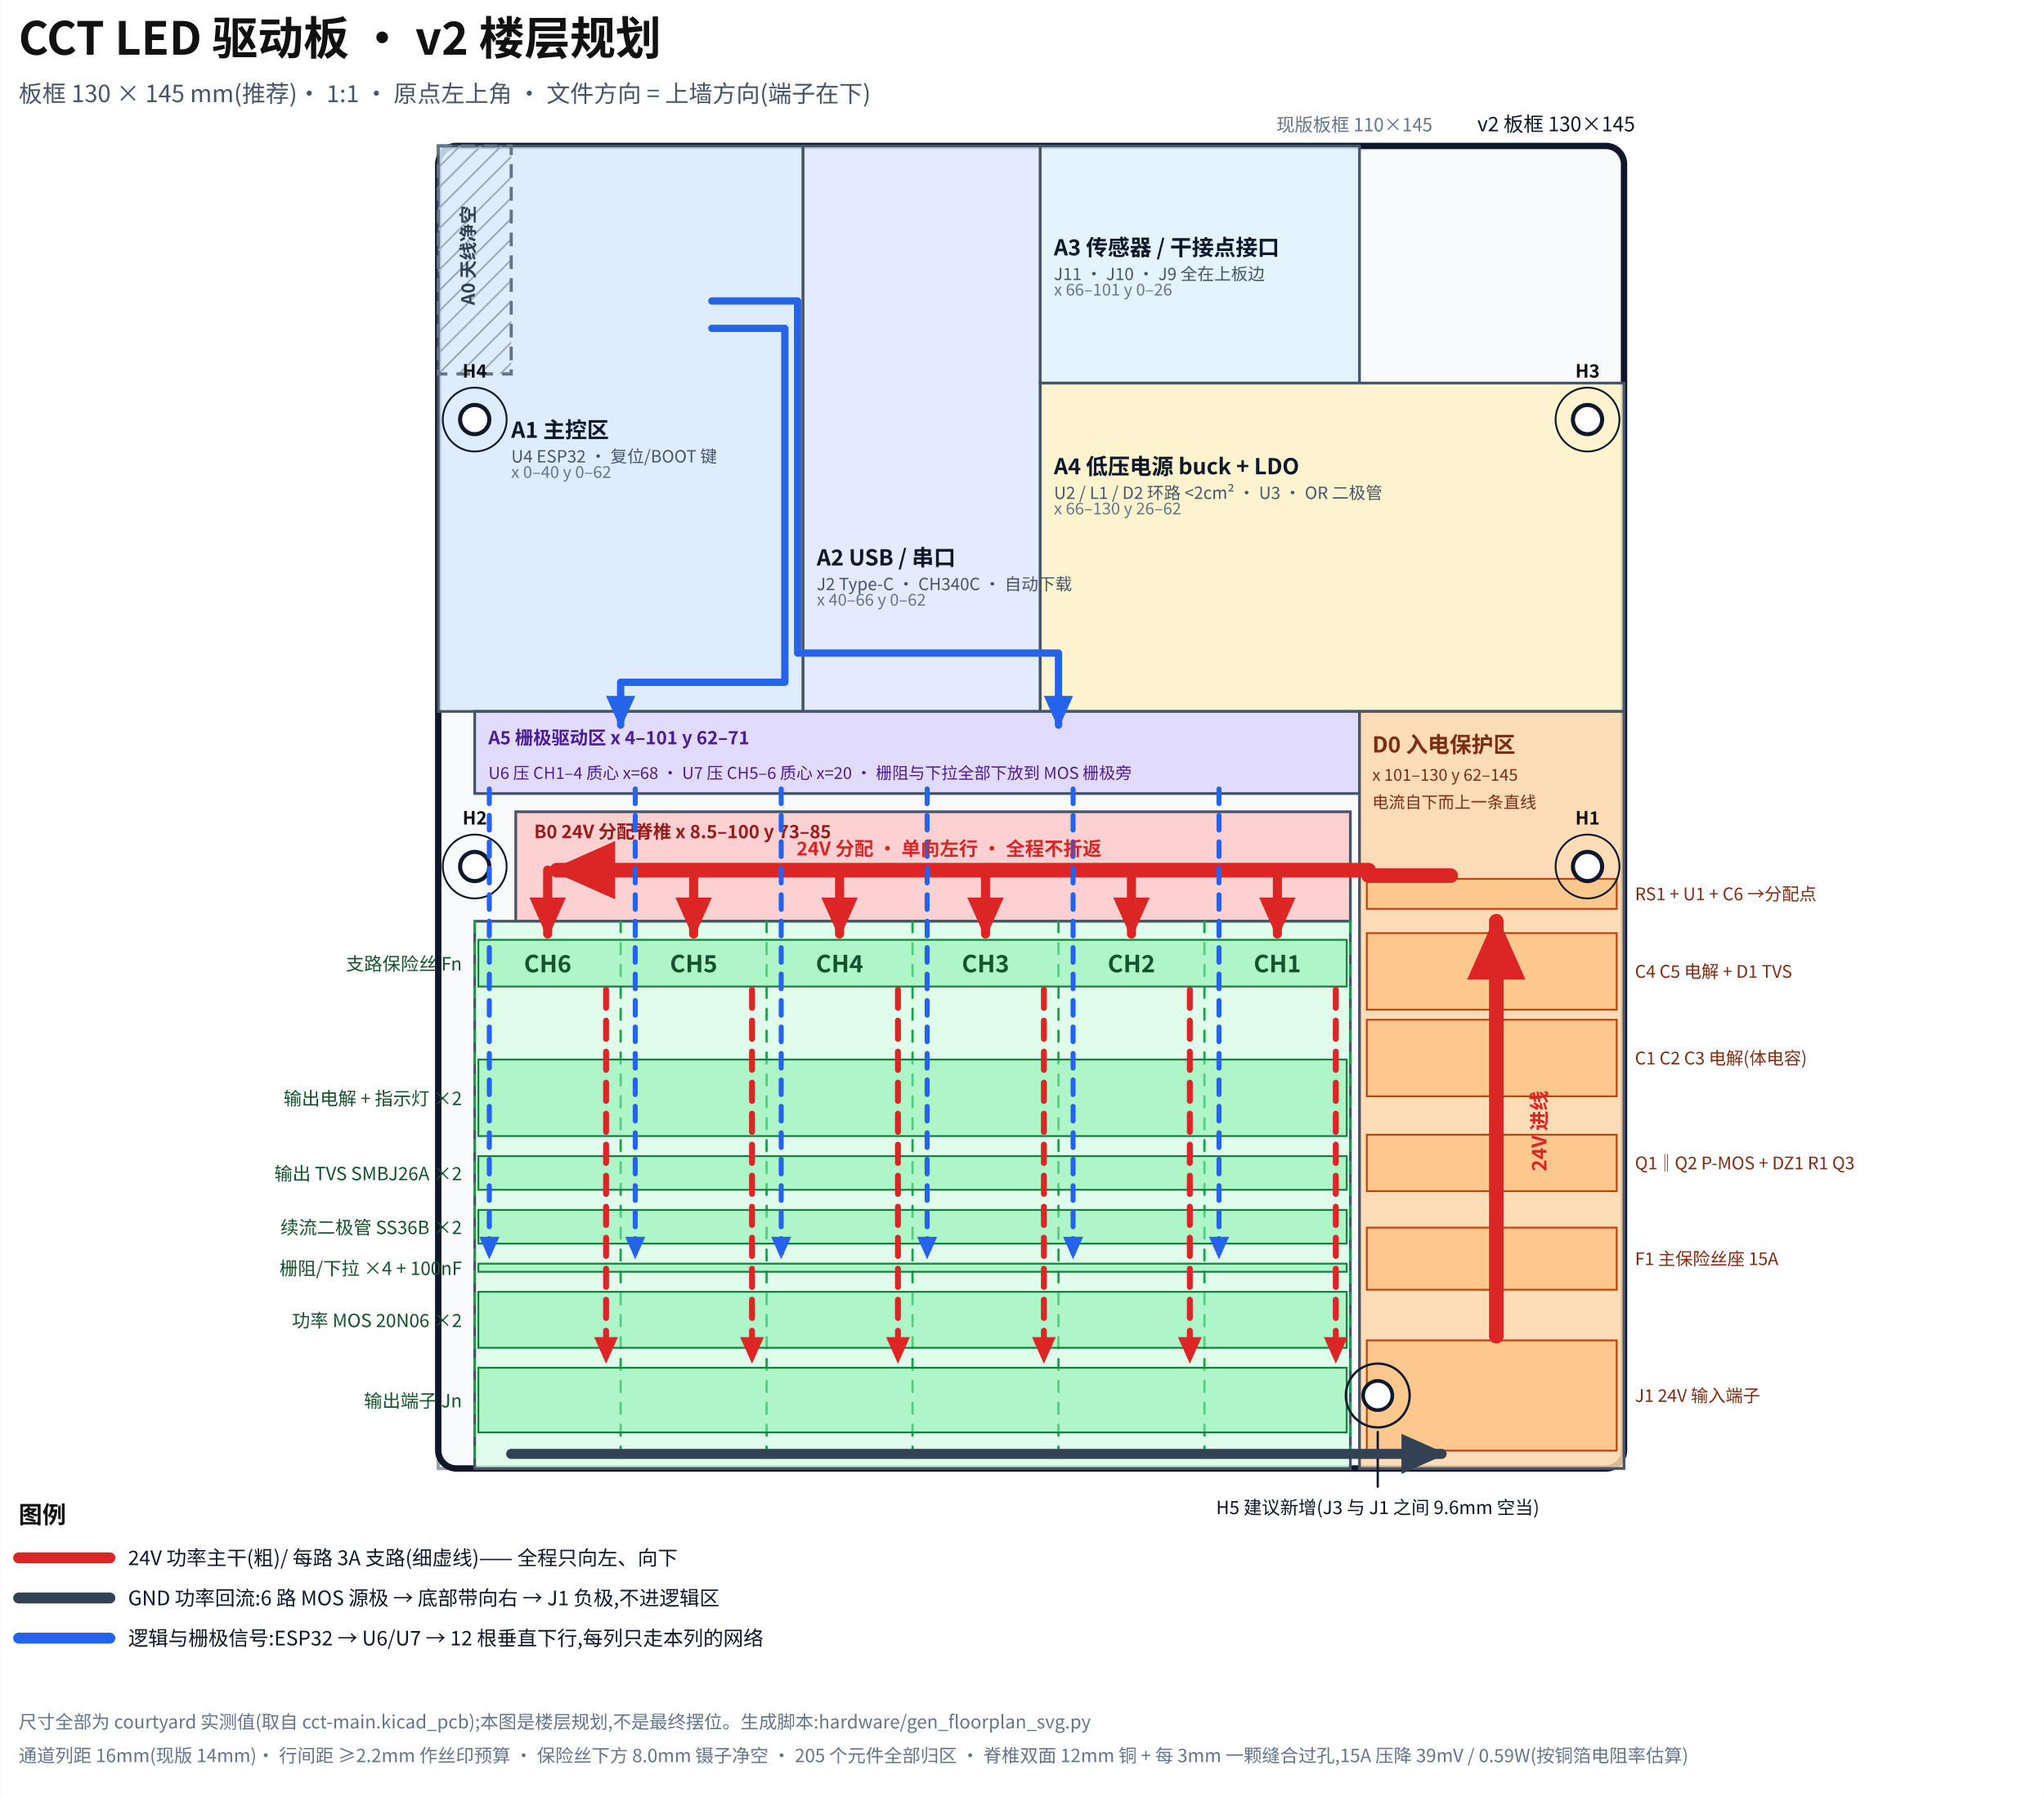
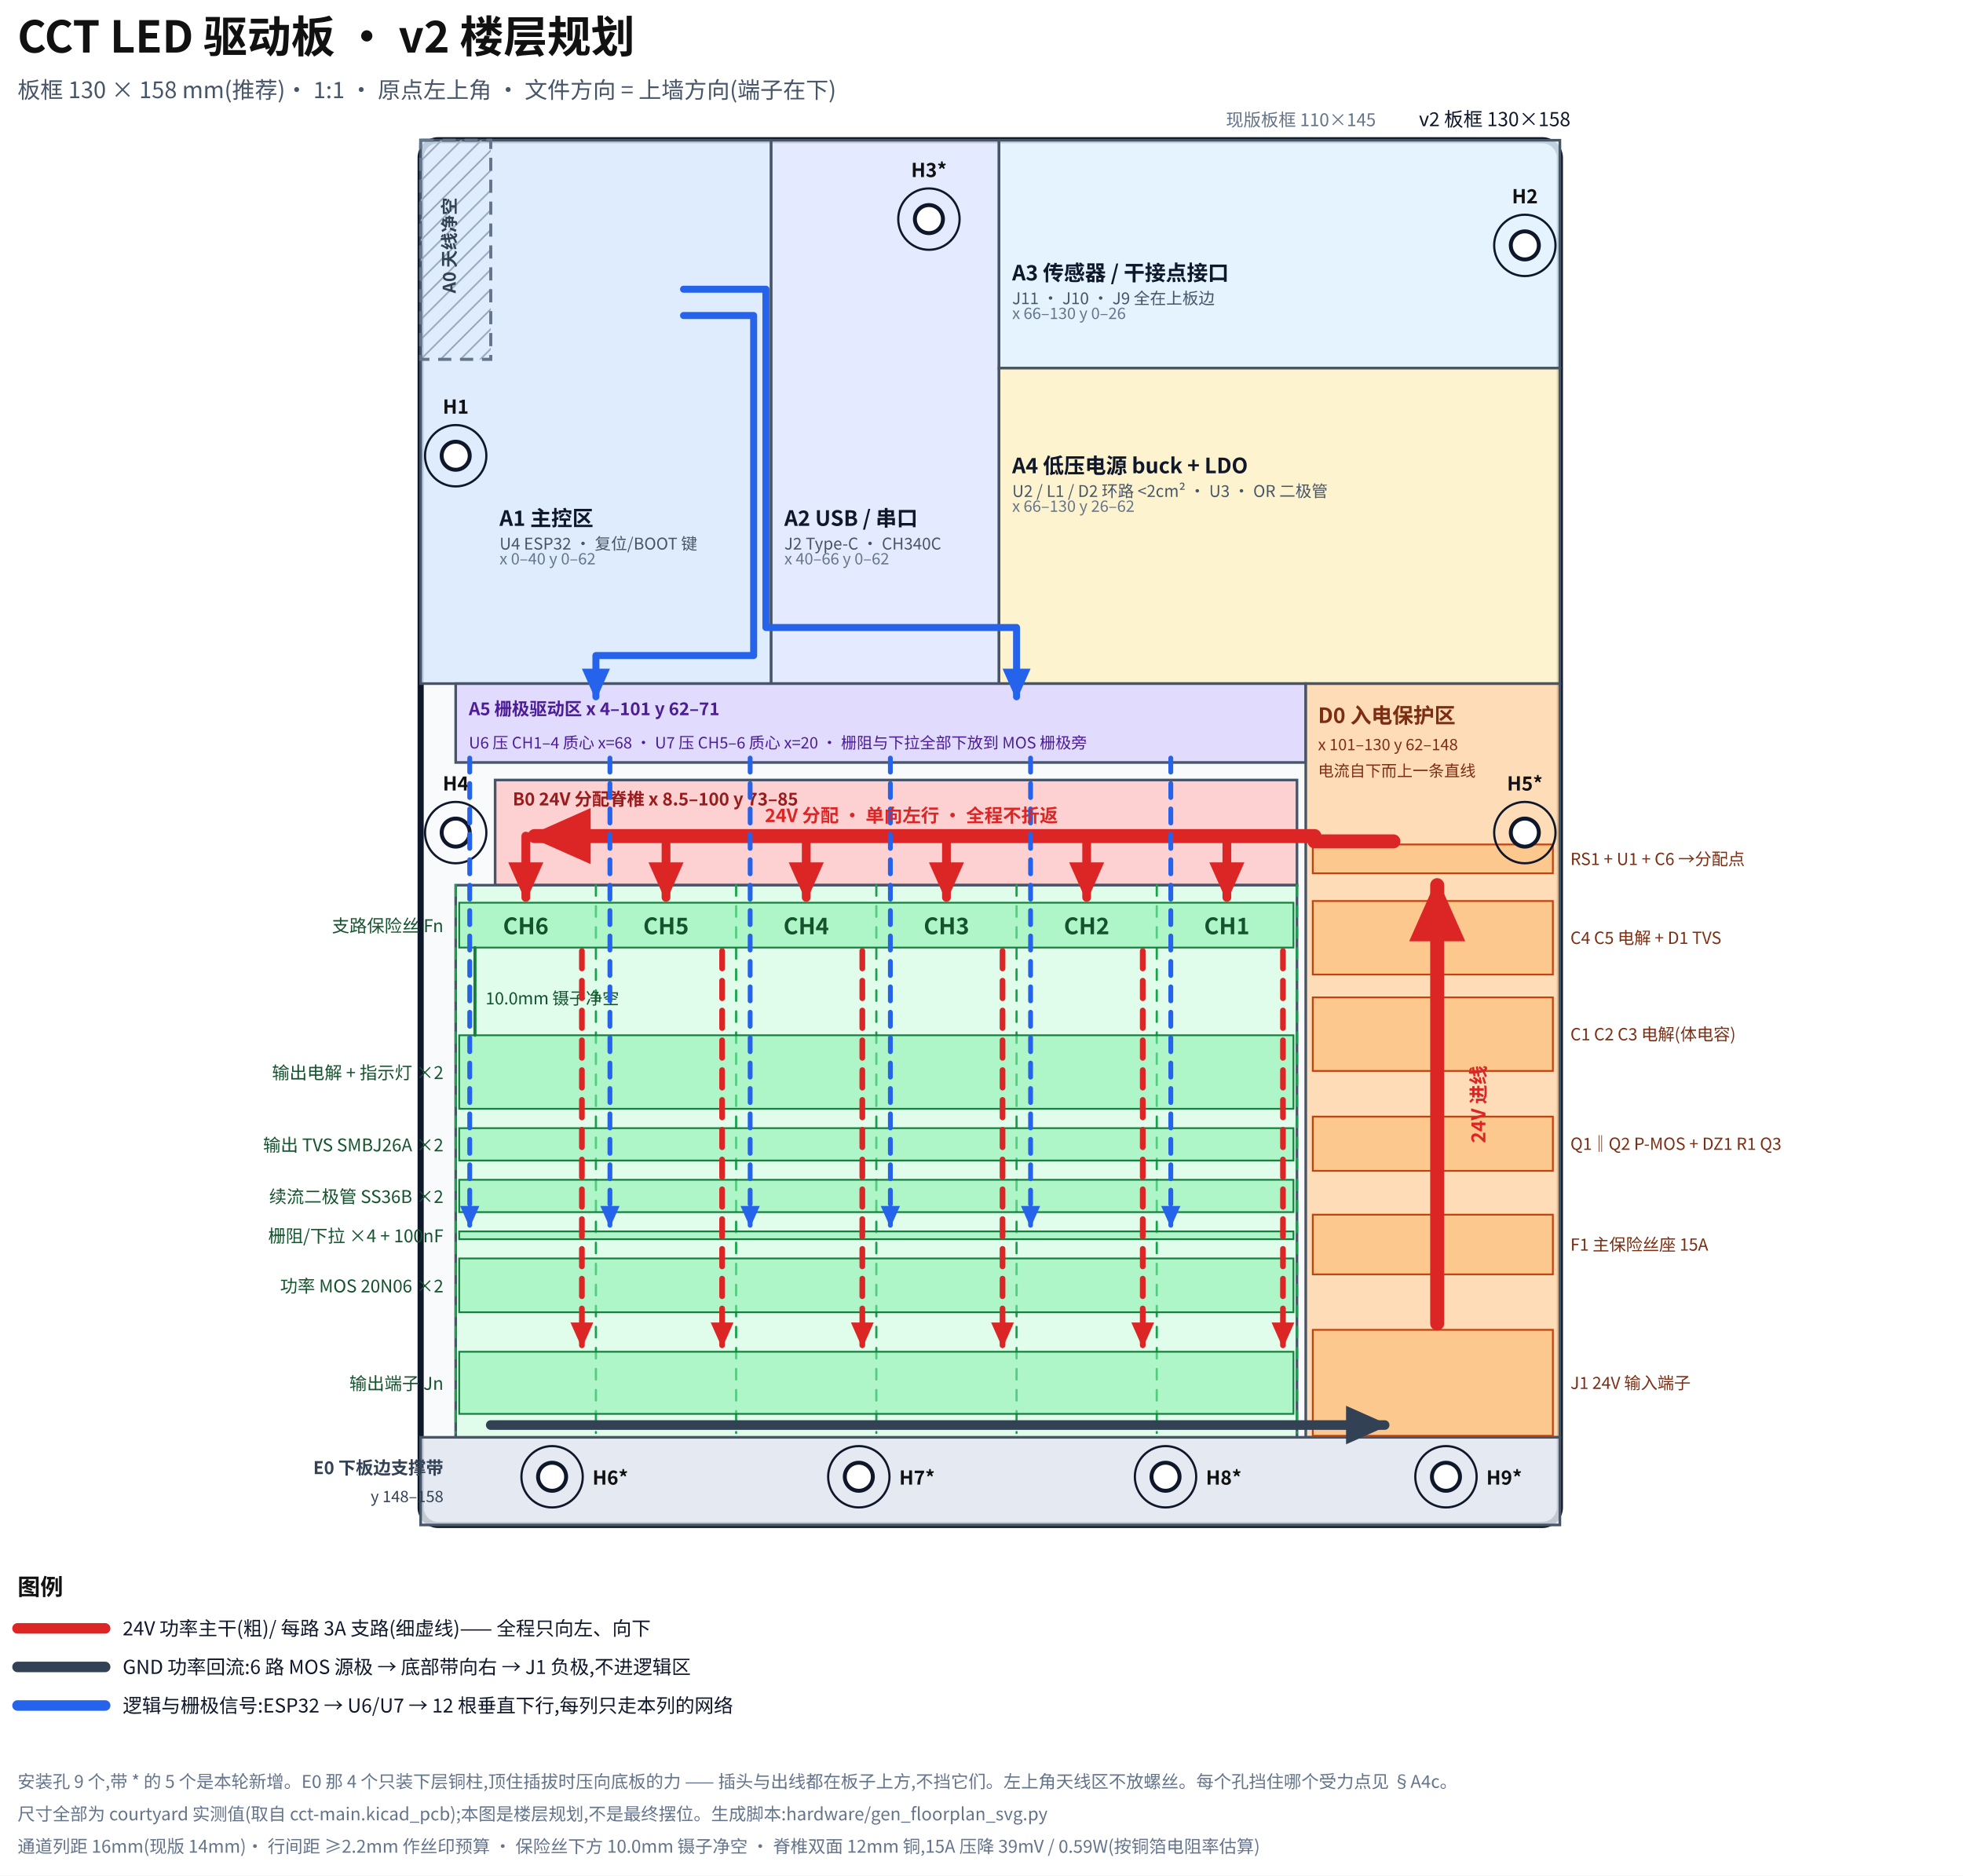
- <svg xmlns="http://www.w3.org/2000/svg" viewBox="-48.00 -16.00 224.00 197.00" width="1456" height="1280">
+ <svg xmlns="http://www.w3.org/2000/svg" viewBox="-48.00 -16.00 224.00 214.00" width="1456" height="1391">
  <defs>
    <marker id="apwr" viewBox="0 0 10 10" refX="8" refY="5" markerWidth="5" markerHeight="5" orient="auto-start-reverse">
      <path d="M0,1 L9,5 L0,9 z" fill="#dc2626" />
    </marker>
    <marker id="agnd" viewBox="0 0 10 10" refX="8" refY="5" markerWidth="5" markerHeight="5" orient="auto-start-reverse">
      <path d="M0,1 L9,5 L0,9 z" fill="#334155" />
    </marker>
    <marker id="asig" viewBox="0 0 10 10" refX="8" refY="5" markerWidth="5" markerHeight="5" orient="auto-start-reverse">
      <path d="M0,1 L9,5 L0,9 z" fill="#2563eb" />
    </marker>
    <pattern id="hatch" width="1.6" height="1.6" patternUnits="userSpaceOnUse" patternTransform="rotate(45)">
      <line x1="0" y1="0" x2="0" y2="1.6" stroke="#94a3b8" stroke-width="0.35" />
    </pattern>
  </defs>
-   <rect x="-48.00" y="-16.00" width="224.00" height="197.00" fill="#ffffff" />
+   <rect x="-48.00" y="-16.00" width="224.00" height="214.00" fill="#ffffff" />
  <text x="-46.000" y="-10.000" font-size="5.00" fill="#111" text-anchor="start" font-weight="bold" font-family="PingFang SC, Hiragino Sans GB, Noto Sans CJK SC, Helvetica, sans-serif">CCT LED 驱动板 · v2 楼层规划</text>
-   <text x="-46.000" y="-4.800" font-size="2.60" fill="#475569" text-anchor="start" font-weight="normal" font-family="PingFang SC, Hiragino Sans GB, Noto Sans CJK SC, Helvetica, sans-serif">板框 130 × 145 mm(推荐)· 1:1 · 原点左上角 · 文件方向 = 上墙方向(端子在下)</text>
+   <text x="-46.000" y="-4.800" font-size="2.60" fill="#475569" text-anchor="start" font-weight="normal" font-family="PingFang SC, Hiragino Sans GB, Noto Sans CJK SC, Helvetica, sans-serif">板框 130 × 158 mm(推荐)· 1:1 · 原点左上角 · 文件方向 = 上墙方向(端子在下)</text>
  <rect x="0.000" y="0.000" width="110.000" height="145.000" rx="0.00" fill="none" fill-opacity="1.00" stroke="#94a3b8" stroke-width="0.350" stroke-dasharray="2 1.5" />
  <text x="109.000" y="-1.600" font-size="2.00" fill="#64748b" text-anchor="end" font-weight="normal" font-family="PingFang SC, Hiragino Sans GB, Noto Sans CJK SC, Helvetica, sans-serif">现版板框 110×145</text>
-   <rect x="0.000" y="0.000" width="130.000" height="145.000" rx="2.00" fill="#f8fafc" fill-opacity="1.00" stroke="#0f172a" stroke-width="0.700" />
-   <text x="131.200" y="-1.600" font-size="2.20" fill="#0f172a" text-anchor="end" font-weight="normal" font-family="PingFang SC, Hiragino Sans GB, Noto Sans CJK SC, Helvetica, sans-serif">v2 板框 130×145</text>
+   <rect x="0.000" y="0.000" width="130.000" height="158.000" rx="2.00" fill="#f8fafc" fill-opacity="1.00" stroke="#0f172a" stroke-width="0.700" />
+   <text x="131.200" y="-1.600" font-size="2.20" fill="#0f172a" text-anchor="end" font-weight="normal" font-family="PingFang SC, Hiragino Sans GB, Noto Sans CJK SC, Helvetica, sans-serif">v2 板框 130×158</text>
  <rect x="0.000" y="0.000" width="40.000" height="62.000" rx="0.00" fill="#dbeafe" fill-opacity="0.85" stroke="#475569" stroke-width="0.300" />
  <rect x="40.000" y="0.000" width="26.000" height="62.000" rx="0.00" fill="#e0e7ff" fill-opacity="0.85" stroke="#475569" stroke-width="0.300" />
-   <rect x="66.000" y="0.000" width="35.000" height="26.000" rx="0.00" fill="#e0f2fe" fill-opacity="0.85" stroke="#475569" stroke-width="0.300" />
+   <rect x="66.000" y="0.000" width="64.000" height="26.000" rx="0.00" fill="#e0f2fe" fill-opacity="0.85" stroke="#475569" stroke-width="0.300" />
  <rect x="66.000" y="26.000" width="64.000" height="36.000" rx="0.00" fill="#fef3c7" fill-opacity="0.85" stroke="#475569" stroke-width="0.300" />
  <rect x="4.000" y="62.000" width="97.000" height="9.000" rx="0.00" fill="#ddd6fe" fill-opacity="0.85" stroke="#475569" stroke-width="0.300" />
  <rect x="8.500" y="73.000" width="91.500" height="12.000" rx="0.00" fill="#fecaca" fill-opacity="0.85" stroke="#475569" stroke-width="0.300" />
-   <rect x="101.000" y="62.000" width="29.000" height="83.000" rx="0.00" fill="#fed7aa" fill-opacity="0.85" stroke="#475569" stroke-width="0.300" />
+   <rect x="101.000" y="62.000" width="29.000" height="86.000" rx="0.00" fill="#fed7aa" fill-opacity="0.85" stroke="#475569" stroke-width="0.300" />
+   <rect x="0.000" y="148.000" width="130.000" height="10.000" rx="0.00" fill="#e2e8f0" fill-opacity="0.85" stroke="#475569" stroke-width="0.300" />
  <rect x="0.000" y="0.000" width="8.000" height="25.000" rx="0.00" fill="url(#hatch)" fill-opacity="1.00" stroke="#64748b" stroke-width="0.350" stroke-dasharray="1.5 1" />
-   <rect x="4.000" y="85.000" width="96.000" height="60.000" rx="0.00" fill="#dcfce7" fill-opacity="0.85" stroke="#475569" stroke-width="0.300" />
-   <line x1="84.000" y1="85.000" x2="84.000" y2="144.000" stroke="#16a34a" stroke-width="0.250" stroke-linecap="round" stroke-dasharray="1.2 1.2" />
-   <line x1="68.000" y1="85.000" x2="68.000" y2="144.000" stroke="#16a34a" stroke-width="0.250" stroke-linecap="round" stroke-dasharray="1.2 1.2" />
-   <line x1="52.000" y1="85.000" x2="52.000" y2="144.000" stroke="#16a34a" stroke-width="0.250" stroke-linecap="round" stroke-dasharray="1.2 1.2" />
-   <line x1="36.000" y1="85.000" x2="36.000" y2="144.000" stroke="#16a34a" stroke-width="0.250" stroke-linecap="round" stroke-dasharray="1.2 1.2" />
-   <line x1="20.000" y1="85.000" x2="20.000" y2="144.000" stroke="#16a34a" stroke-width="0.250" stroke-linecap="round" stroke-dasharray="1.2 1.2" />
-   <line x1="4.000" y1="85.000" x2="4.000" y2="144.000" stroke="#16a34a" stroke-width="0.250" stroke-linecap="round" stroke-dasharray="1.2 1.2" />
-   <line x1="100.000" y1="85.000" x2="100.000" y2="144.000" stroke="#16a34a" stroke-width="0.250" stroke-linecap="round" stroke-dasharray="1.2 1.2" />
-   <rect x="4.400" y="87.040" width="95.200" height="5.120" rx="0.00" fill="#86efac" fill-opacity="0.55" stroke="#15803d" stroke-width="0.200" />
-   <text x="2.600" y="90.400" font-size="2.00" fill="#14532d" text-anchor="end" font-weight="normal" font-family="PingFang SC, Hiragino Sans GB, Noto Sans CJK SC, Helvetica, sans-serif">支路保险丝  Fn</text>
-   <rect x="4.400" y="100.165" width="95.200" height="8.390" rx="0.00" fill="#86efac" fill-opacity="0.55" stroke="#15803d" stroke-width="0.200" />
-   <text x="2.600" y="105.160" font-size="2.00" fill="#14532d" text-anchor="end" font-weight="normal" font-family="PingFang SC, Hiragino Sans GB, Noto Sans CJK SC, Helvetica, sans-serif">输出电解 + 指示灯 ×2</text>
-   <rect x="4.400" y="110.755" width="95.200" height="3.690" rx="0.00" fill="#86efac" fill-opacity="0.55" stroke="#15803d" stroke-width="0.200" />
-   <text x="2.600" y="113.400" font-size="2.00" fill="#14532d" text-anchor="end" font-weight="normal" font-family="PingFang SC, Hiragino Sans GB, Noto Sans CJK SC, Helvetica, sans-serif">输出 TVS  SMBJ26A ×2</text>
-   <rect x="4.400" y="116.655" width="95.200" height="3.690" rx="0.00" fill="#86efac" fill-opacity="0.55" stroke="#15803d" stroke-width="0.200" />
-   <text x="2.600" y="119.300" font-size="2.00" fill="#14532d" text-anchor="end" font-weight="normal" font-family="PingFang SC, Hiragino Sans GB, Noto Sans CJK SC, Helvetica, sans-serif">续流二极管  SS36B ×2</text>
-   <rect x="4.400" y="122.545" width="95.200" height="0.890" rx="0.00" fill="#86efac" fill-opacity="0.55" stroke="#15803d" stroke-width="0.200" />
-   <text x="2.600" y="123.790" font-size="2.00" fill="#14532d" text-anchor="end" font-weight="normal" font-family="PingFang SC, Hiragino Sans GB, Noto Sans CJK SC, Helvetica, sans-serif">栅阻/下拉 ×4 + 100nF</text>
-   <rect x="4.400" y="125.630" width="95.200" height="6.140" rx="0.00" fill="#86efac" fill-opacity="0.55" stroke="#15803d" stroke-width="0.200" />
-   <text x="2.600" y="129.500" font-size="2.00" fill="#14532d" text-anchor="end" font-weight="normal" font-family="PingFang SC, Hiragino Sans GB, Noto Sans CJK SC, Helvetica, sans-serif">功率 MOS  20N06 ×2</text>
-   <rect x="4.400" y="133.955" width="95.200" height="7.090" rx="0.00" fill="#86efac" fill-opacity="0.55" stroke="#15803d" stroke-width="0.200" />
-   <text x="2.600" y="138.300" font-size="2.00" fill="#14532d" text-anchor="end" font-weight="normal" font-family="PingFang SC, Hiragino Sans GB, Noto Sans CJK SC, Helvetica, sans-serif">输出端子  Jn</text>
+   <rect x="4.000" y="85.000" width="96.000" height="63.000" rx="0.00" fill="#dcfce7" fill-opacity="0.85" stroke="#475569" stroke-width="0.300" />
+   <line x1="84.000" y1="85.000" x2="84.000" y2="147.500" stroke="#16a34a" stroke-width="0.250" stroke-linecap="round" stroke-dasharray="1.2 1.2" />
+   <line x1="68.000" y1="85.000" x2="68.000" y2="147.500" stroke="#16a34a" stroke-width="0.250" stroke-linecap="round" stroke-dasharray="1.2 1.2" />
+   <line x1="52.000" y1="85.000" x2="52.000" y2="147.500" stroke="#16a34a" stroke-width="0.250" stroke-linecap="round" stroke-dasharray="1.2 1.2" />
+   <line x1="36.000" y1="85.000" x2="36.000" y2="147.500" stroke="#16a34a" stroke-width="0.250" stroke-linecap="round" stroke-dasharray="1.2 1.2" />
+   <line x1="20.000" y1="85.000" x2="20.000" y2="147.500" stroke="#16a34a" stroke-width="0.250" stroke-linecap="round" stroke-dasharray="1.2 1.2" />
+   <line x1="4.000" y1="85.000" x2="4.000" y2="147.500" stroke="#16a34a" stroke-width="0.250" stroke-linecap="round" stroke-dasharray="1.2 1.2" />
+   <line x1="100.000" y1="85.000" x2="100.000" y2="147.500" stroke="#16a34a" stroke-width="0.250" stroke-linecap="round" stroke-dasharray="1.2 1.2" />
+   <rect x="4.400" y="87.000" width="95.200" height="5.120" rx="0.00" fill="#86efac" fill-opacity="0.55" stroke="#15803d" stroke-width="0.200" />
+   <text x="2.600" y="90.360" font-size="2.00" fill="#14532d" text-anchor="end" font-weight="normal" font-family="PingFang SC, Hiragino Sans GB, Noto Sans CJK SC, Helvetica, sans-serif">支路保险丝  Fn</text>
+   <rect x="4.400" y="102.125" width="95.200" height="8.390" rx="0.00" fill="#86efac" fill-opacity="0.55" stroke="#15803d" stroke-width="0.200" />
+   <text x="2.600" y="107.120" font-size="2.00" fill="#14532d" text-anchor="end" font-weight="normal" font-family="PingFang SC, Hiragino Sans GB, Noto Sans CJK SC, Helvetica, sans-serif">输出电解 + 指示灯 ×2</text>
+   <rect x="4.400" y="112.725" width="95.200" height="3.690" rx="0.00" fill="#86efac" fill-opacity="0.55" stroke="#15803d" stroke-width="0.200" />
+   <text x="2.600" y="115.370" font-size="2.00" fill="#14532d" text-anchor="end" font-weight="normal" font-family="PingFang SC, Hiragino Sans GB, Noto Sans CJK SC, Helvetica, sans-serif">输出 TVS  SMBJ26A ×2</text>
+   <rect x="4.400" y="118.615" width="95.200" height="3.690" rx="0.00" fill="#86efac" fill-opacity="0.55" stroke="#15803d" stroke-width="0.200" />
+   <text x="2.600" y="121.260" font-size="2.00" fill="#14532d" text-anchor="end" font-weight="normal" font-family="PingFang SC, Hiragino Sans GB, Noto Sans CJK SC, Helvetica, sans-serif">续流二极管  SS36B ×2</text>
+   <rect x="4.400" y="124.505" width="95.200" height="0.890" rx="0.00" fill="#86efac" fill-opacity="0.55" stroke="#15803d" stroke-width="0.200" />
+   <text x="2.600" y="125.750" font-size="2.00" fill="#14532d" text-anchor="end" font-weight="normal" font-family="PingFang SC, Hiragino Sans GB, Noto Sans CJK SC, Helvetica, sans-serif">栅阻/下拉 ×4 + 100nF</text>
+   <rect x="4.400" y="127.590" width="95.200" height="6.140" rx="0.00" fill="#86efac" fill-opacity="0.55" stroke="#15803d" stroke-width="0.200" />
+   <text x="2.600" y="131.460" font-size="2.00" fill="#14532d" text-anchor="end" font-weight="normal" font-family="PingFang SC, Hiragino Sans GB, Noto Sans CJK SC, Helvetica, sans-serif">功率 MOS  20N06 ×2</text>
+   <rect x="4.400" y="138.235" width="95.200" height="7.090" rx="0.00" fill="#86efac" fill-opacity="0.55" stroke="#15803d" stroke-width="0.200" />
+   <text x="2.600" y="142.580" font-size="2.00" fill="#14532d" text-anchor="end" font-weight="normal" font-family="PingFang SC, Hiragino Sans GB, Noto Sans CJK SC, Helvetica, sans-serif">输出端子  Jn</text>
  <text x="92.000" y="90.600" font-size="2.60" fill="#14532d" text-anchor="middle" font-weight="bold" font-family="PingFang SC, Hiragino Sans GB, Noto Sans CJK SC, Helvetica, sans-serif">CH1</text>
  <text x="76.000" y="90.600" font-size="2.60" fill="#14532d" text-anchor="middle" font-weight="bold" font-family="PingFang SC, Hiragino Sans GB, Noto Sans CJK SC, Helvetica, sans-serif">CH2</text>
  <text x="60.000" y="90.600" font-size="2.60" fill="#14532d" text-anchor="middle" font-weight="bold" font-family="PingFang SC, Hiragino Sans GB, Noto Sans CJK SC, Helvetica, sans-serif">CH3</text>
  <text x="44.000" y="90.600" font-size="2.60" fill="#14532d" text-anchor="middle" font-weight="bold" font-family="PingFang SC, Hiragino Sans GB, Noto Sans CJK SC, Helvetica, sans-serif">CH4</text>
  <text x="28.000" y="90.600" font-size="2.60" fill="#14532d" text-anchor="middle" font-weight="bold" font-family="PingFang SC, Hiragino Sans GB, Noto Sans CJK SC, Helvetica, sans-serif">CH5</text>
  <text x="12.000" y="90.600" font-size="2.60" fill="#14532d" text-anchor="middle" font-weight="bold" font-family="PingFang SC, Hiragino Sans GB, Noto Sans CJK SC, Helvetica, sans-serif">CH6</text>
+   <line x1="6.200" y1="92.120" x2="6.200" y2="102.120" stroke="#15803d" stroke-width="0.350" stroke-linecap="round" />
+   <text x="7.400" y="98.600" font-size="1.90" fill="#14532d" text-anchor="start" font-weight="normal" font-family="PingFang SC, Hiragino Sans GB, Noto Sans CJK SC, Helvetica, sans-serif">10.0mm 镊子净空</text>
  <rect x="101.800" y="80.355" width="27.400" height="3.290" rx="0.00" fill="#fdba74" fill-opacity="0.60" stroke="#c2410c" stroke-width="0.200" />
  <text x="131.200" y="82.700" font-size="1.90" fill="#7c2d12" text-anchor="start" font-weight="normal" font-family="PingFang SC, Hiragino Sans GB, Noto Sans CJK SC, Helvetica, sans-serif">RS1 + U1 + C6 →分配点</text>
-   <rect x="101.800" y="86.305" width="27.400" height="8.390" rx="0.00" fill="#fdba74" fill-opacity="0.60" stroke="#c2410c" stroke-width="0.200" />
-   <text x="131.200" y="91.200" font-size="1.90" fill="#7c2d12" text-anchor="start" font-weight="normal" font-family="PingFang SC, Hiragino Sans GB, Noto Sans CJK SC, Helvetica, sans-serif">C4 C5 电解 + D1 TVS</text>
-   <rect x="101.800" y="95.805" width="27.400" height="8.390" rx="0.00" fill="#fdba74" fill-opacity="0.60" stroke="#c2410c" stroke-width="0.200" />
-   <text x="131.200" y="100.700" font-size="1.90" fill="#7c2d12" text-anchor="start" font-weight="normal" font-family="PingFang SC, Hiragino Sans GB, Noto Sans CJK SC, Helvetica, sans-serif">C1 C2 C3 电解(体电容)</text>
-   <rect x="101.800" y="108.405" width="27.400" height="6.190" rx="0.00" fill="#fdba74" fill-opacity="0.60" stroke="#c2410c" stroke-width="0.200" />
-   <text x="131.200" y="112.200" font-size="1.90" fill="#7c2d12" text-anchor="start" font-weight="normal" font-family="PingFang SC, Hiragino Sans GB, Noto Sans CJK SC, Helvetica, sans-serif">Q1‖Q2 P-MOS + DZ1 R1 Q3</text>
-   <rect x="101.800" y="118.595" width="27.400" height="6.810" rx="0.00" fill="#fdba74" fill-opacity="0.60" stroke="#c2410c" stroke-width="0.200" />
-   <text x="131.200" y="122.700" font-size="1.90" fill="#7c2d12" text-anchor="start" font-weight="normal" font-family="PingFang SC, Hiragino Sans GB, Noto Sans CJK SC, Helvetica, sans-serif">F1 主保险丝座 15A</text>
-   <rect x="101.800" y="130.955" width="27.400" height="12.090" rx="0.00" fill="#fdba74" fill-opacity="0.60" stroke="#c2410c" stroke-width="0.200" />
-   <text x="131.200" y="137.700" font-size="1.90" fill="#7c2d12" text-anchor="start" font-weight="normal" font-family="PingFang SC, Hiragino Sans GB, Noto Sans CJK SC, Helvetica, sans-serif">J1  24V 输入端子</text>
-   <text x="8.000" y="32.000" font-size="2.40" fill="#0f172a" text-anchor="start" font-weight="bold" font-family="PingFang SC, Hiragino Sans GB, Noto Sans CJK SC, Helvetica, sans-serif">A1 主控区</text>
-   <text x="8.000" y="34.700" font-size="1.85" fill="#475569" text-anchor="start" font-weight="normal" font-family="PingFang SC, Hiragino Sans GB, Noto Sans CJK SC, Helvetica, sans-serif">U4 ESP32 · 复位/BOOT 键</text>
-   <text x="8.000" y="36.400" font-size="1.80" fill="#64748b" text-anchor="start" font-weight="normal" font-family="PingFang SC, Hiragino Sans GB, Noto Sans CJK SC, Helvetica, sans-serif">x 0–40  y 0–62</text>
-   <text x="41.500" y="46.000" font-size="2.40" fill="#0f172a" text-anchor="start" font-weight="bold" font-family="PingFang SC, Hiragino Sans GB, Noto Sans CJK SC, Helvetica, sans-serif">A2 USB / 串口</text>
-   <text x="41.500" y="48.700" font-size="1.85" fill="#475569" text-anchor="start" font-weight="normal" font-family="PingFang SC, Hiragino Sans GB, Noto Sans CJK SC, Helvetica, sans-serif">J2 Type-C · CH340C · 自动下载</text>
-   <text x="41.500" y="50.400" font-size="1.80" fill="#64748b" text-anchor="start" font-weight="normal" font-family="PingFang SC, Hiragino Sans GB, Noto Sans CJK SC, Helvetica, sans-serif">x 40–66  y 0–62</text>
-   <text x="67.500" y="12.000" font-size="2.40" fill="#0f172a" text-anchor="start" font-weight="bold" font-family="PingFang SC, Hiragino Sans GB, Noto Sans CJK SC, Helvetica, sans-serif">A3 传感器 / 干接点接口</text>
-   <text x="67.500" y="14.700" font-size="1.85" fill="#475569" text-anchor="start" font-weight="normal" font-family="PingFang SC, Hiragino Sans GB, Noto Sans CJK SC, Helvetica, sans-serif">J11 · J10 · J9 全在上板边</text>
-   <text x="67.500" y="16.400" font-size="1.80" fill="#64748b" text-anchor="start" font-weight="normal" font-family="PingFang SC, Hiragino Sans GB, Noto Sans CJK SC, Helvetica, sans-serif">x 66–101  y 0–26</text>
-   <text x="67.500" y="36.000" font-size="2.40" fill="#0f172a" text-anchor="start" font-weight="bold" font-family="PingFang SC, Hiragino Sans GB, Noto Sans CJK SC, Helvetica, sans-serif">A4 低压电源 buck + LDO</text>
-   <text x="67.500" y="38.700" font-size="1.85" fill="#475569" text-anchor="start" font-weight="normal" font-family="PingFang SC, Hiragino Sans GB, Noto Sans CJK SC, Helvetica, sans-serif">U2 / L1 / D2 环路 &lt;2cm² · U3 · OR 二极管</text>
-   <text x="67.500" y="40.400" font-size="1.80" fill="#64748b" text-anchor="start" font-weight="normal" font-family="PingFang SC, Hiragino Sans GB, Noto Sans CJK SC, Helvetica, sans-serif">x 66–130  y 26–62</text>
+   <rect x="101.800" y="86.805" width="27.400" height="8.390" rx="0.00" fill="#fdba74" fill-opacity="0.60" stroke="#c2410c" stroke-width="0.200" />
+   <text x="131.200" y="91.700" font-size="1.90" fill="#7c2d12" text-anchor="start" font-weight="normal" font-family="PingFang SC, Hiragino Sans GB, Noto Sans CJK SC, Helvetica, sans-serif">C4 C5 电解 + D1 TVS</text>
+   <rect x="101.800" y="97.805" width="27.400" height="8.390" rx="0.00" fill="#fdba74" fill-opacity="0.60" stroke="#c2410c" stroke-width="0.200" />
+   <text x="131.200" y="102.700" font-size="1.90" fill="#7c2d12" text-anchor="start" font-weight="normal" font-family="PingFang SC, Hiragino Sans GB, Noto Sans CJK SC, Helvetica, sans-serif">C1 C2 C3 电解(体电容)</text>
+   <rect x="101.800" y="111.405" width="27.400" height="6.190" rx="0.00" fill="#fdba74" fill-opacity="0.60" stroke="#c2410c" stroke-width="0.200" />
+   <text x="131.200" y="115.200" font-size="1.90" fill="#7c2d12" text-anchor="start" font-weight="normal" font-family="PingFang SC, Hiragino Sans GB, Noto Sans CJK SC, Helvetica, sans-serif">Q1‖Q2 P-MOS + DZ1 R1 Q3</text>
+   <rect x="101.800" y="122.595" width="27.400" height="6.810" rx="0.00" fill="#fdba74" fill-opacity="0.60" stroke="#c2410c" stroke-width="0.200" />
+   <text x="131.200" y="126.700" font-size="1.90" fill="#7c2d12" text-anchor="start" font-weight="normal" font-family="PingFang SC, Hiragino Sans GB, Noto Sans CJK SC, Helvetica, sans-serif">F1 主保险丝座 15A</text>
+   <rect x="101.800" y="135.735" width="27.400" height="12.090" rx="0.00" fill="#fdba74" fill-opacity="0.60" stroke="#c2410c" stroke-width="0.200" />
+   <text x="131.200" y="142.480" font-size="1.90" fill="#7c2d12" text-anchor="start" font-weight="normal" font-family="PingFang SC, Hiragino Sans GB, Noto Sans CJK SC, Helvetica, sans-serif">J1  24V 输入端子</text>
+   <text x="9.000" y="44.000" font-size="2.40" fill="#0f172a" text-anchor="start" font-weight="bold" font-family="PingFang SC, Hiragino Sans GB, Noto Sans CJK SC, Helvetica, sans-serif">A1 主控区</text>
+   <text x="9.000" y="46.700" font-size="1.85" fill="#475569" text-anchor="start" font-weight="normal" font-family="PingFang SC, Hiragino Sans GB, Noto Sans CJK SC, Helvetica, sans-serif">U4 ESP32 · 复位/BOOT 键</text>
+   <text x="9.000" y="48.400" font-size="1.80" fill="#64748b" text-anchor="start" font-weight="normal" font-family="PingFang SC, Hiragino Sans GB, Noto Sans CJK SC, Helvetica, sans-serif">x 0–40  y 0–62</text>
+   <text x="41.500" y="44.000" font-size="2.40" fill="#0f172a" text-anchor="start" font-weight="bold" font-family="PingFang SC, Hiragino Sans GB, Noto Sans CJK SC, Helvetica, sans-serif">A2 USB / 串口</text>
+   <text x="41.500" y="46.700" font-size="1.85" fill="#475569" text-anchor="start" font-weight="normal" font-family="PingFang SC, Hiragino Sans GB, Noto Sans CJK SC, Helvetica, sans-serif">J2 Type-C · CH340C</text>
+   <text x="41.500" y="48.400" font-size="1.80" fill="#64748b" text-anchor="start" font-weight="normal" font-family="PingFang SC, Hiragino Sans GB, Noto Sans CJK SC, Helvetica, sans-serif">x 40–66  y 0–62</text>
+   <text x="67.500" y="16.000" font-size="2.40" fill="#0f172a" text-anchor="start" font-weight="bold" font-family="PingFang SC, Hiragino Sans GB, Noto Sans CJK SC, Helvetica, sans-serif">A3 传感器 / 干接点接口</text>
+   <text x="67.500" y="18.700" font-size="1.85" fill="#475569" text-anchor="start" font-weight="normal" font-family="PingFang SC, Hiragino Sans GB, Noto Sans CJK SC, Helvetica, sans-serif">J11 · J10 · J9 全在上板边</text>
+   <text x="67.500" y="20.400" font-size="1.80" fill="#64748b" text-anchor="start" font-weight="normal" font-family="PingFang SC, Hiragino Sans GB, Noto Sans CJK SC, Helvetica, sans-serif">x 66–130  y 0–26</text>
+   <text x="67.500" y="38.000" font-size="2.40" fill="#0f172a" text-anchor="start" font-weight="bold" font-family="PingFang SC, Hiragino Sans GB, Noto Sans CJK SC, Helvetica, sans-serif">A4 低压电源 buck + LDO</text>
+   <text x="67.500" y="40.700" font-size="1.85" fill="#475569" text-anchor="start" font-weight="normal" font-family="PingFang SC, Hiragino Sans GB, Noto Sans CJK SC, Helvetica, sans-serif">U2 / L1 / D2 环路 &lt;2cm² · U3 · OR 二极管</text>
+   <text x="67.500" y="42.400" font-size="1.80" fill="#64748b" text-anchor="start" font-weight="normal" font-family="PingFang SC, Hiragino Sans GB, Noto Sans CJK SC, Helvetica, sans-serif">x 66–130  y 26–62</text>
  <text x="5.500" y="65.600" font-size="2.00" fill="#4c1d95" text-anchor="start" font-weight="bold" font-family="PingFang SC, Hiragino Sans GB, Noto Sans CJK SC, Helvetica, sans-serif">A5 栅极驱动区  x 4–101  y 62–71</text>
  <text x="5.500" y="69.400" font-size="1.80" fill="#4c1d95" text-anchor="start" font-weight="normal" font-family="PingFang SC, Hiragino Sans GB, Noto Sans CJK SC, Helvetica, sans-serif">U6 压 CH1–4 质心 x=68 · U7 压 CH5–6 质心 x=20 · 栅阻与下拉全部下放到 MOS 栅极旁</text>
  <text x="10.500" y="75.900" font-size="2.00" fill="#991b1b" text-anchor="start" font-weight="bold" font-family="PingFang SC, Hiragino Sans GB, Noto Sans CJK SC, Helvetica, sans-serif">B0  24V 分配脊椎  x 8.5–100  y 73–85</text>
  <text x="102.400" y="66.500" font-size="2.40" fill="#7c2d12" text-anchor="start" font-weight="bold" font-family="PingFang SC, Hiragino Sans GB, Noto Sans CJK SC, Helvetica, sans-serif">D0 入电保护区</text>
-   <text x="102.400" y="69.600" font-size="1.80" fill="#7c2d12" text-anchor="start" font-weight="normal" font-family="PingFang SC, Hiragino Sans GB, Noto Sans CJK SC, Helvetica, sans-serif">x 101–130  y 62–145</text>
+   <text x="102.400" y="69.600" font-size="1.80" fill="#7c2d12" text-anchor="start" font-weight="normal" font-family="PingFang SC, Hiragino Sans GB, Noto Sans CJK SC, Helvetica, sans-serif">x 101–130  y 62–148</text>
  <text x="102.400" y="72.600" font-size="1.80" fill="#7c2d12" text-anchor="start" font-weight="normal" font-family="PingFang SC, Hiragino Sans GB, Noto Sans CJK SC, Helvetica, sans-serif">电流自下而上一条直线</text>
  <text x="4.000" y="12.000" font-size="2.00" fill="#334155" text-anchor="middle" font-weight="bold" font-family="PingFang SC, Hiragino Sans GB, Noto Sans CJK SC, Helvetica, sans-serif" transform="rotate(-90.0 4.000 12.000)">A0 天线净空</text>
-   <circle cx="4.000" cy="30.000" r="1.600" fill="#ffffff" stroke="#0f172a" stroke-width="0.450" />
-   <circle cx="4.000" cy="30.000" r="3.500" fill="none" stroke="#0f172a" stroke-width="0.200" />
-   <text x="4.000" y="25.400" font-size="2.00" fill="#111" text-anchor="middle" font-weight="bold" font-family="PingFang SC, Hiragino Sans GB, Noto Sans CJK SC, Helvetica, sans-serif">H4</text>
-   <circle cx="126.000" cy="30.000" r="1.600" fill="#ffffff" stroke="#0f172a" stroke-width="0.450" />
-   <circle cx="126.000" cy="30.000" r="3.500" fill="none" stroke="#0f172a" stroke-width="0.200" />
-   <text x="126.000" y="25.400" font-size="2.00" fill="#111" text-anchor="middle" font-weight="bold" font-family="PingFang SC, Hiragino Sans GB, Noto Sans CJK SC, Helvetica, sans-serif">H3</text>
+   <text x="2.600" y="152.200" font-size="2.00" fill="#334155" text-anchor="end" font-weight="bold" font-family="PingFang SC, Hiragino Sans GB, Noto Sans CJK SC, Helvetica, sans-serif">E0 下板边支撑带</text>
+   <text x="2.600" y="155.400" font-size="1.80" fill="#334155" text-anchor="end" font-weight="normal" font-family="PingFang SC, Hiragino Sans GB, Noto Sans CJK SC, Helvetica, sans-serif">y 148–158</text>
+   <circle cx="4.000" cy="36.000" r="1.600" fill="#ffffff" stroke="#0f172a" stroke-width="0.450" />
+   <circle cx="4.000" cy="36.000" r="3.500" fill="none" stroke="#0f172a" stroke-width="0.250" />
+   <text x="4.000" y="31.200" font-size="2.20" fill="#111" text-anchor="middle" font-weight="bold" font-family="PingFang SC, Hiragino Sans GB, Noto Sans CJK SC, Helvetica, sans-serif">H1</text>
+   <circle cx="126.000" cy="12.000" r="1.600" fill="#ffffff" stroke="#0f172a" stroke-width="0.450" />
+   <circle cx="126.000" cy="12.000" r="3.500" fill="none" stroke="#0f172a" stroke-width="0.250" />
+   <text x="126.000" y="7.200" font-size="2.20" fill="#111" text-anchor="middle" font-weight="bold" font-family="PingFang SC, Hiragino Sans GB, Noto Sans CJK SC, Helvetica, sans-serif">H2</text>
+   <circle cx="58.000" cy="9.000" r="1.600" fill="#ffffff" stroke="#0f172a" stroke-width="0.450" />
+   <circle cx="58.000" cy="9.000" r="3.500" fill="none" stroke="#0f172a" stroke-width="0.250" />
+   <text x="58.000" y="4.200" font-size="2.20" fill="#111" text-anchor="middle" font-weight="bold" font-family="PingFang SC, Hiragino Sans GB, Noto Sans CJK SC, Helvetica, sans-serif">H3*</text>
  <circle cx="4.000" cy="79.000" r="1.600" fill="#ffffff" stroke="#0f172a" stroke-width="0.450" />
-   <circle cx="4.000" cy="79.000" r="3.500" fill="none" stroke="#0f172a" stroke-width="0.200" />
-   <text x="4.000" y="74.400" font-size="2.00" fill="#111" text-anchor="middle" font-weight="bold" font-family="PingFang SC, Hiragino Sans GB, Noto Sans CJK SC, Helvetica, sans-serif">H2</text>
+   <circle cx="4.000" cy="79.000" r="3.500" fill="none" stroke="#0f172a" stroke-width="0.250" />
+   <text x="4.000" y="74.200" font-size="2.20" fill="#111" text-anchor="middle" font-weight="bold" font-family="PingFang SC, Hiragino Sans GB, Noto Sans CJK SC, Helvetica, sans-serif">H4</text>
  <circle cx="126.000" cy="79.000" r="1.600" fill="#ffffff" stroke="#0f172a" stroke-width="0.450" />
-   <circle cx="126.000" cy="79.000" r="3.500" fill="none" stroke="#0f172a" stroke-width="0.200" />
-   <text x="126.000" y="74.400" font-size="2.00" fill="#111" text-anchor="middle" font-weight="bold" font-family="PingFang SC, Hiragino Sans GB, Noto Sans CJK SC, Helvetica, sans-serif">H1</text>
-   <circle cx="103.000" cy="137.000" r="1.600" fill="#ffffff" stroke="#0f172a" stroke-width="0.400" />
-   <circle cx="103.000" cy="137.000" r="3.500" fill="none" stroke="#0f172a" stroke-width="0.250" />
-   <line x1="103.000" y1="141.000" x2="103.000" y2="147.000" stroke="#0f172a" stroke-width="0.250" stroke-linecap="round" />
-   <text x="103.000" y="150.000" font-size="2.00" fill="#0f172a" text-anchor="middle" font-weight="normal" font-family="PingFang SC, Hiragino Sans GB, Noto Sans CJK SC, Helvetica, sans-serif">H5 建议新增(J3 与 J1 之间 9.6mm 空当)</text>
-   <path d="M 116,130.5 L 116,85.0" fill="none" stroke="#dc2626" stroke-width="1.600" stroke-linecap="round" stroke-linejoin="round" marker-end="url(#apwr)" />
+   <circle cx="126.000" cy="79.000" r="3.500" fill="none" stroke="#0f172a" stroke-width="0.250" />
+   <text x="126.000" y="74.200" font-size="2.20" fill="#111" text-anchor="middle" font-weight="bold" font-family="PingFang SC, Hiragino Sans GB, Noto Sans CJK SC, Helvetica, sans-serif">H5*</text>
+   <circle cx="15.000" cy="152.500" r="1.600" fill="#ffffff" stroke="#0f172a" stroke-width="0.450" />
+   <circle cx="15.000" cy="152.500" r="3.500" fill="none" stroke="#0f172a" stroke-width="0.250" />
+   <text x="19.600" y="153.400" font-size="2.20" fill="#111" text-anchor="start" font-weight="bold" font-family="PingFang SC, Hiragino Sans GB, Noto Sans CJK SC, Helvetica, sans-serif">H6*</text>
+   <circle cx="50.000" cy="152.500" r="1.600" fill="#ffffff" stroke="#0f172a" stroke-width="0.450" />
+   <circle cx="50.000" cy="152.500" r="3.500" fill="none" stroke="#0f172a" stroke-width="0.250" />
+   <text x="54.600" y="153.400" font-size="2.20" fill="#111" text-anchor="start" font-weight="bold" font-family="PingFang SC, Hiragino Sans GB, Noto Sans CJK SC, Helvetica, sans-serif">H7*</text>
+   <circle cx="85.000" cy="152.500" r="1.600" fill="#ffffff" stroke="#0f172a" stroke-width="0.450" />
+   <circle cx="85.000" cy="152.500" r="3.500" fill="none" stroke="#0f172a" stroke-width="0.250" />
+   <text x="89.600" y="153.400" font-size="2.20" fill="#111" text-anchor="start" font-weight="bold" font-family="PingFang SC, Hiragino Sans GB, Noto Sans CJK SC, Helvetica, sans-serif">H8*</text>
+   <circle cx="117.000" cy="152.500" r="1.600" fill="#ffffff" stroke="#0f172a" stroke-width="0.450" />
+   <circle cx="117.000" cy="152.500" r="3.500" fill="none" stroke="#0f172a" stroke-width="0.250" />
+   <text x="121.600" y="153.400" font-size="2.20" fill="#111" text-anchor="start" font-weight="bold" font-family="PingFang SC, Hiragino Sans GB, Noto Sans CJK SC, Helvetica, sans-serif">H9*</text>
+   <path d="M 116,135.0 L 116,85.0" fill="none" stroke="#dc2626" stroke-width="1.600" stroke-linecap="round" stroke-linejoin="round" marker-end="url(#apwr)" />
  <path d="M 111,80.0 L 102.0,80.0 L 102.0,79.4 L 13,79.4" fill="none" stroke="#dc2626" stroke-width="1.600" stroke-linecap="round" stroke-linejoin="round" marker-end="url(#apwr)" />
  <path d="M 92.0,79.4 L 92.0,86.4" fill="none" stroke="#dc2626" stroke-width="1.000" stroke-linecap="round" stroke-linejoin="round" marker-end="url(#apwr)" />
  <path d="M 76.0,79.4 L 76.0,86.4" fill="none" stroke="#dc2626" stroke-width="1.000" stroke-linecap="round" stroke-linejoin="round" marker-end="url(#apwr)" />
  <path d="M 60.0,79.4 L 60.0,86.4" fill="none" stroke="#dc2626" stroke-width="1.000" stroke-linecap="round" stroke-linejoin="round" marker-end="url(#apwr)" />
  <path d="M 44.0,79.4 L 44.0,86.4" fill="none" stroke="#dc2626" stroke-width="1.000" stroke-linecap="round" stroke-linejoin="round" marker-end="url(#apwr)" />
  <path d="M 28.0,79.4 L 28.0,86.4" fill="none" stroke="#dc2626" stroke-width="1.000" stroke-linecap="round" stroke-linejoin="round" marker-end="url(#apwr)" />
  <path d="M 12.0,79.4 L 12.0,86.4" fill="none" stroke="#dc2626" stroke-width="1.000" stroke-linecap="round" stroke-linejoin="round" marker-end="url(#apwr)" />
-   <path d="M 98.4,92.5 L 98.4,133.2" fill="none" stroke="#dc2626" stroke-width="0.650" stroke-linecap="round" stroke-linejoin="round" marker-end="url(#apwr)" stroke-dasharray="2 1.4" />
-   <path d="M 82.4,92.5 L 82.4,133.2" fill="none" stroke="#dc2626" stroke-width="0.650" stroke-linecap="round" stroke-linejoin="round" marker-end="url(#apwr)" stroke-dasharray="2 1.4" />
-   <path d="M 66.4,92.5 L 66.4,133.2" fill="none" stroke="#dc2626" stroke-width="0.650" stroke-linecap="round" stroke-linejoin="round" marker-end="url(#apwr)" stroke-dasharray="2 1.4" />
-   <path d="M 50.4,92.5 L 50.4,133.2" fill="none" stroke="#dc2626" stroke-width="0.650" stroke-linecap="round" stroke-linejoin="round" marker-end="url(#apwr)" stroke-dasharray="2 1.4" />
-   <path d="M 34.4,92.5 L 34.4,133.2" fill="none" stroke="#dc2626" stroke-width="0.650" stroke-linecap="round" stroke-linejoin="round" marker-end="url(#apwr)" stroke-dasharray="2 1.4" />
-   <path d="M 18.4,92.5 L 18.4,133.2" fill="none" stroke="#dc2626" stroke-width="0.650" stroke-linecap="round" stroke-linejoin="round" marker-end="url(#apwr)" stroke-dasharray="2 1.4" />
-   <path d="M 8,143.4 L 110,143.4" fill="none" stroke="#334155" stroke-width="1.100" stroke-linecap="round" stroke-linejoin="round" marker-end="url(#agnd)" />
+   <path d="M 98.4,92.5 L 98.4,137.5" fill="none" stroke="#dc2626" stroke-width="0.650" stroke-linecap="round" stroke-linejoin="round" marker-end="url(#apwr)" stroke-dasharray="2 1.4" />
+   <path d="M 82.4,92.5 L 82.4,137.5" fill="none" stroke="#dc2626" stroke-width="0.650" stroke-linecap="round" stroke-linejoin="round" marker-end="url(#apwr)" stroke-dasharray="2 1.4" />
+   <path d="M 66.4,92.5 L 66.4,137.5" fill="none" stroke="#dc2626" stroke-width="0.650" stroke-linecap="round" stroke-linejoin="round" marker-end="url(#apwr)" stroke-dasharray="2 1.4" />
+   <path d="M 50.4,92.5 L 50.4,137.5" fill="none" stroke="#dc2626" stroke-width="0.650" stroke-linecap="round" stroke-linejoin="round" marker-end="url(#apwr)" stroke-dasharray="2 1.4" />
+   <path d="M 34.4,92.5 L 34.4,137.5" fill="none" stroke="#dc2626" stroke-width="0.650" stroke-linecap="round" stroke-linejoin="round" marker-end="url(#apwr)" stroke-dasharray="2 1.4" />
+   <path d="M 18.4,92.5 L 18.4,137.5" fill="none" stroke="#dc2626" stroke-width="0.650" stroke-linecap="round" stroke-linejoin="round" marker-end="url(#apwr)" stroke-dasharray="2 1.4" />
+   <path d="M 8,146.6 L 110,146.6" fill="none" stroke="#334155" stroke-width="1.100" stroke-linecap="round" stroke-linejoin="round" marker-end="url(#agnd)" />
  <path d="M 30,20 L 38.0,20 L 38.0,58.8 L 20,58.8 L 20,63.5" fill="none" stroke="#2563eb" stroke-width="0.800" stroke-linecap="round" stroke-linejoin="round" marker-end="url(#asig)" />
  <path d="M 30,17 L 39.4,17 L 39.4,55.6 L 68,55.6 L 68,63.5" fill="none" stroke="#2563eb" stroke-width="0.800" stroke-linecap="round" stroke-linejoin="round" marker-end="url(#asig)" />
-   <path d="M 85.6,70.5 L 85.6,121.8" fill="none" stroke="#2563eb" stroke-width="0.550" stroke-linecap="round" stroke-linejoin="round" marker-end="url(#asig)" stroke-dasharray="1.6 1.3" />
-   <path d="M 69.6,70.5 L 69.6,121.8" fill="none" stroke="#2563eb" stroke-width="0.550" stroke-linecap="round" stroke-linejoin="round" marker-end="url(#asig)" stroke-dasharray="1.6 1.3" />
-   <path d="M 53.6,70.5 L 53.6,121.8" fill="none" stroke="#2563eb" stroke-width="0.550" stroke-linecap="round" stroke-linejoin="round" marker-end="url(#asig)" stroke-dasharray="1.6 1.3" />
-   <path d="M 37.6,70.5 L 37.6,121.8" fill="none" stroke="#2563eb" stroke-width="0.550" stroke-linecap="round" stroke-linejoin="round" marker-end="url(#asig)" stroke-dasharray="1.6 1.3" />
-   <path d="M 21.6,70.5 L 21.6,121.8" fill="none" stroke="#2563eb" stroke-width="0.550" stroke-linecap="round" stroke-linejoin="round" marker-end="url(#asig)" stroke-dasharray="1.6 1.3" />
-   <path d="M 5.6,70.5 L 5.6,121.8" fill="none" stroke="#2563eb" stroke-width="0.550" stroke-linecap="round" stroke-linejoin="round" marker-end="url(#asig)" stroke-dasharray="1.6 1.3" />
-   <text x="121.500" y="108.000" font-size="2.20" fill="#dc2626" text-anchor="middle" font-weight="bold" font-family="PingFang SC, Hiragino Sans GB, Noto Sans CJK SC, Helvetica, sans-serif" transform="rotate(-90.0 121.500 108.000)">24V 进线</text>
+   <path d="M 85.6,70.5 L 85.6,123.8" fill="none" stroke="#2563eb" stroke-width="0.550" stroke-linecap="round" stroke-linejoin="round" marker-end="url(#asig)" stroke-dasharray="1.6 1.3" />
+   <path d="M 69.6,70.5 L 69.6,123.8" fill="none" stroke="#2563eb" stroke-width="0.550" stroke-linecap="round" stroke-linejoin="round" marker-end="url(#asig)" stroke-dasharray="1.6 1.3" />
+   <path d="M 53.6,70.5 L 53.6,123.8" fill="none" stroke="#2563eb" stroke-width="0.550" stroke-linecap="round" stroke-linejoin="round" marker-end="url(#asig)" stroke-dasharray="1.6 1.3" />
+   <path d="M 37.6,70.5 L 37.6,123.8" fill="none" stroke="#2563eb" stroke-width="0.550" stroke-linecap="round" stroke-linejoin="round" marker-end="url(#asig)" stroke-dasharray="1.6 1.3" />
+   <path d="M 21.6,70.5 L 21.6,123.8" fill="none" stroke="#2563eb" stroke-width="0.550" stroke-linecap="round" stroke-linejoin="round" marker-end="url(#asig)" stroke-dasharray="1.6 1.3" />
+   <path d="M 5.6,70.5 L 5.6,123.8" fill="none" stroke="#2563eb" stroke-width="0.550" stroke-linecap="round" stroke-linejoin="round" marker-end="url(#asig)" stroke-dasharray="1.6 1.3" />
+   <text x="121.500" y="110.000" font-size="2.20" fill="#dc2626" text-anchor="middle" font-weight="bold" font-family="PingFang SC, Hiragino Sans GB, Noto Sans CJK SC, Helvetica, sans-serif" transform="rotate(-90.0 121.500 110.000)">24V 进线</text>
  <text x="56.000" y="77.800" font-size="2.10" fill="#dc2626" text-anchor="middle" font-weight="bold" font-family="PingFang SC, Hiragino Sans GB, Noto Sans CJK SC, Helvetica, sans-serif">24V 分配 · 单向左行 · 全程不折返</text>
-   <text x="-46.000" y="151.000" font-size="2.60" fill="#111" text-anchor="start" font-weight="bold" font-family="PingFang SC, Hiragino Sans GB, Noto Sans CJK SC, Helvetica, sans-serif">图例</text>
-   <line x1="-46.000" y1="154.800" x2="-36.000" y2="154.800" stroke="#dc2626" stroke-width="1.200" stroke-linecap="round" />
-   <text x="-34.000" y="155.600" font-size="2.20" fill="#0f172a" text-anchor="start" font-weight="normal" font-family="PingFang SC, Hiragino Sans GB, Noto Sans CJK SC, Helvetica, sans-serif">24V 功率主干(粗)/ 每路 3A 支路(细虚线)—— 全程只向左、向下</text>
-   <line x1="-46.000" y1="159.200" x2="-36.000" y2="159.200" stroke="#334155" stroke-width="1.200" stroke-linecap="round" />
-   <text x="-34.000" y="160.000" font-size="2.20" fill="#0f172a" text-anchor="start" font-weight="normal" font-family="PingFang SC, Hiragino Sans GB, Noto Sans CJK SC, Helvetica, sans-serif">GND 功率回流:6 路 MOS 源极 → 底部带向右 → J1 负极,不进逻辑区</text>
-   <line x1="-46.000" y1="163.600" x2="-36.000" y2="163.600" stroke="#2563eb" stroke-width="1.200" stroke-linecap="round" />
-   <text x="-34.000" y="164.400" font-size="2.20" fill="#0f172a" text-anchor="start" font-weight="normal" font-family="PingFang SC, Hiragino Sans GB, Noto Sans CJK SC, Helvetica, sans-serif">逻辑与栅极信号:ESP32 → U6/U7 → 12 根垂直下行,每列只走本列的网络</text>
-   <text x="-46.000" y="173.500" font-size="2.00" fill="#64748b" text-anchor="start" font-weight="normal" font-family="PingFang SC, Hiragino Sans GB, Noto Sans CJK SC, Helvetica, sans-serif">尺寸全部为 courtyard 实测值(取自 cct-main.kicad_pcb);本图是楼层规划,不是最终摆位。生成脚本:hardware/gen_floorplan_svg.py</text>
-   <text x="-46.000" y="177.200" font-size="2.00" fill="#64748b" text-anchor="start" font-weight="normal" font-family="PingFang SC, Hiragino Sans GB, Noto Sans CJK SC, Helvetica, sans-serif">通道列距 16mm(现版 14mm)· 行间距 ≥2.2mm 作丝印预算 · 保险丝下方 8.0mm 镊子净空 · 205 个元件全部归区 · 脊椎双面 12mm 铜 + 每 3mm 一颗缝合过孔,15A 压降 39mV / 0.59W(按铜箔电阻率估算)</text>
+   <text x="-46.000" y="166.000" font-size="2.60" fill="#111" text-anchor="start" font-weight="bold" font-family="PingFang SC, Hiragino Sans GB, Noto Sans CJK SC, Helvetica, sans-serif">图例</text>
+   <line x1="-46.000" y1="169.800" x2="-36.000" y2="169.800" stroke="#dc2626" stroke-width="1.200" stroke-linecap="round" />
+   <text x="-34.000" y="170.600" font-size="2.20" fill="#0f172a" text-anchor="start" font-weight="normal" font-family="PingFang SC, Hiragino Sans GB, Noto Sans CJK SC, Helvetica, sans-serif">24V 功率主干(粗)/ 每路 3A 支路(细虚线)—— 全程只向左、向下</text>
+   <line x1="-46.000" y1="174.200" x2="-36.000" y2="174.200" stroke="#334155" stroke-width="1.200" stroke-linecap="round" />
+   <text x="-34.000" y="175.000" font-size="2.20" fill="#0f172a" text-anchor="start" font-weight="normal" font-family="PingFang SC, Hiragino Sans GB, Noto Sans CJK SC, Helvetica, sans-serif">GND 功率回流:6 路 MOS 源极 → 底部带向右 → J1 负极,不进逻辑区</text>
+   <line x1="-46.000" y1="178.600" x2="-36.000" y2="178.600" stroke="#2563eb" stroke-width="1.200" stroke-linecap="round" />
+   <text x="-34.000" y="179.400" font-size="2.20" fill="#0f172a" text-anchor="start" font-weight="normal" font-family="PingFang SC, Hiragino Sans GB, Noto Sans CJK SC, Helvetica, sans-serif">逻辑与栅极信号:ESP32 → U6/U7 → 12 根垂直下行,每列只走本列的网络</text>
+   <text x="-46.000" y="188.000" font-size="2.00" fill="#64748b" text-anchor="start" font-weight="normal" font-family="PingFang SC, Hiragino Sans GB, Noto Sans CJK SC, Helvetica, sans-serif">安装孔 9 个,带 * 的 5 个是本轮新增。E0 那 4 个只装下层铜柱,顶住插拔时压向底板的力 —— 插头与出线都在板子上方,不挡它们。左上角天线区不放螺丝。每个孔挡住哪个受力点见 §A4c。</text>
+   <text x="-46.000" y="191.700" font-size="2.00" fill="#64748b" text-anchor="start" font-weight="normal" font-family="PingFang SC, Hiragino Sans GB, Noto Sans CJK SC, Helvetica, sans-serif">尺寸全部为 courtyard 实测值(取自 cct-main.kicad_pcb);本图是楼层规划,不是最终摆位。生成脚本:hardware/gen_floorplan_svg.py</text>
+   <text x="-46.000" y="195.400" font-size="2.00" fill="#64748b" text-anchor="start" font-weight="normal" font-family="PingFang SC, Hiragino Sans GB, Noto Sans CJK SC, Helvetica, sans-serif">通道列距 16mm(现版 14mm)· 行间距 ≥2.2mm 作丝印预算 · 保险丝下方 10.0mm 镊子净空 · 脊椎双面 12mm 铜,15A 压降 39mV / 0.59W(按铜箔电阻率估算)</text>
</svg>
